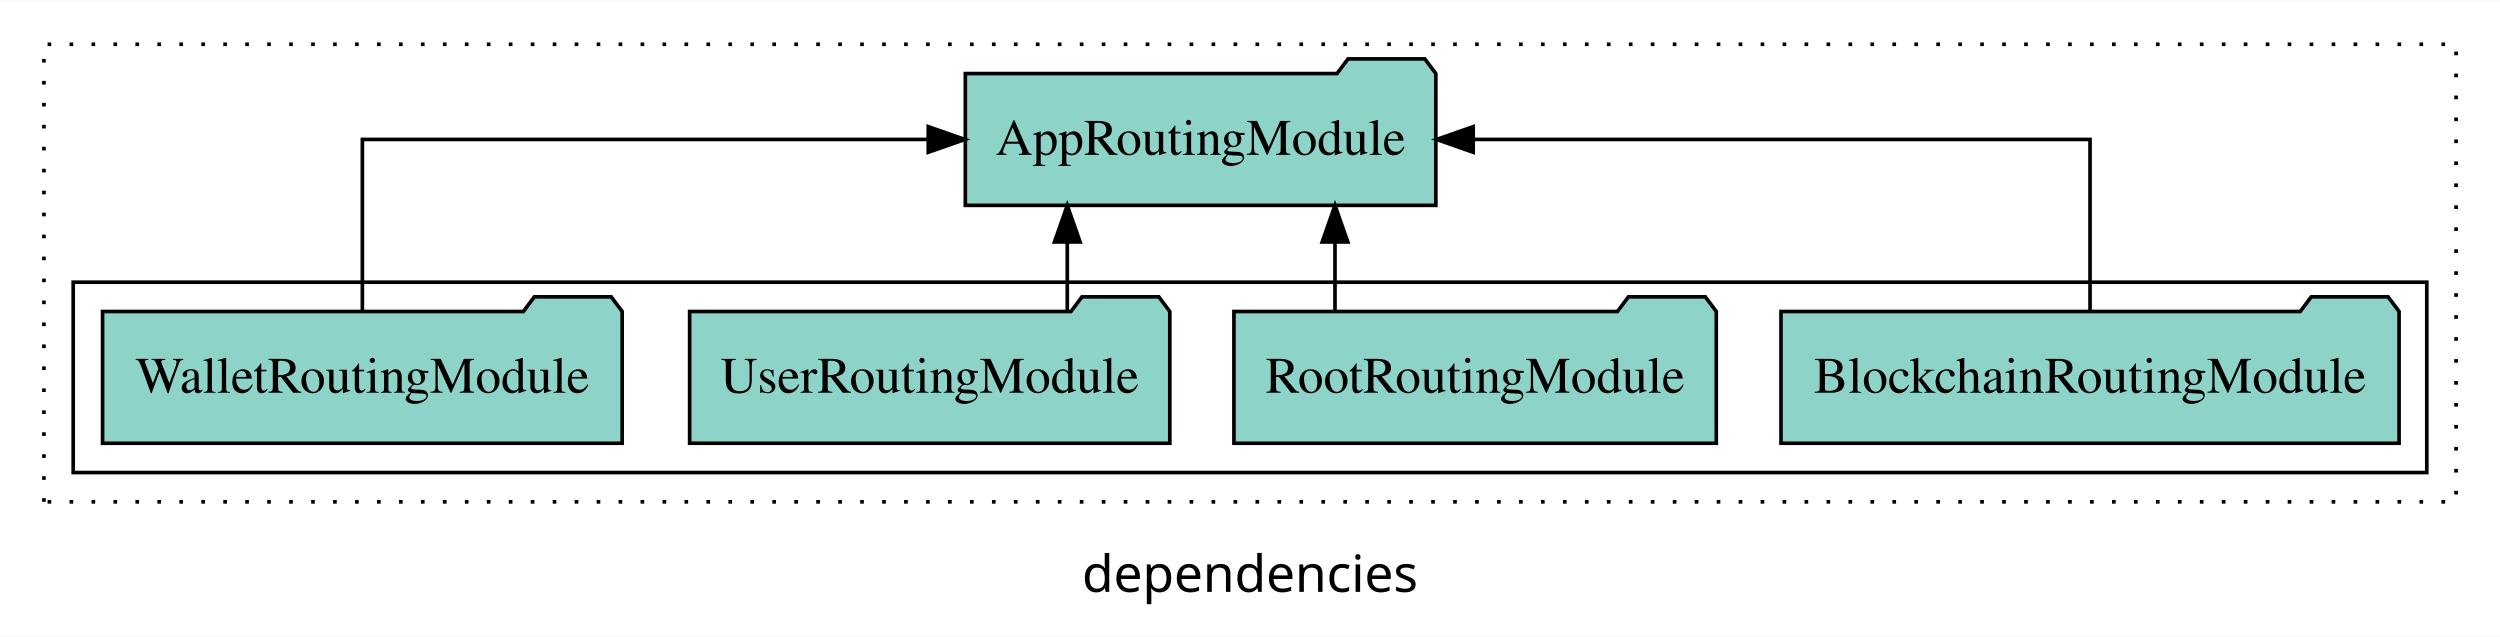
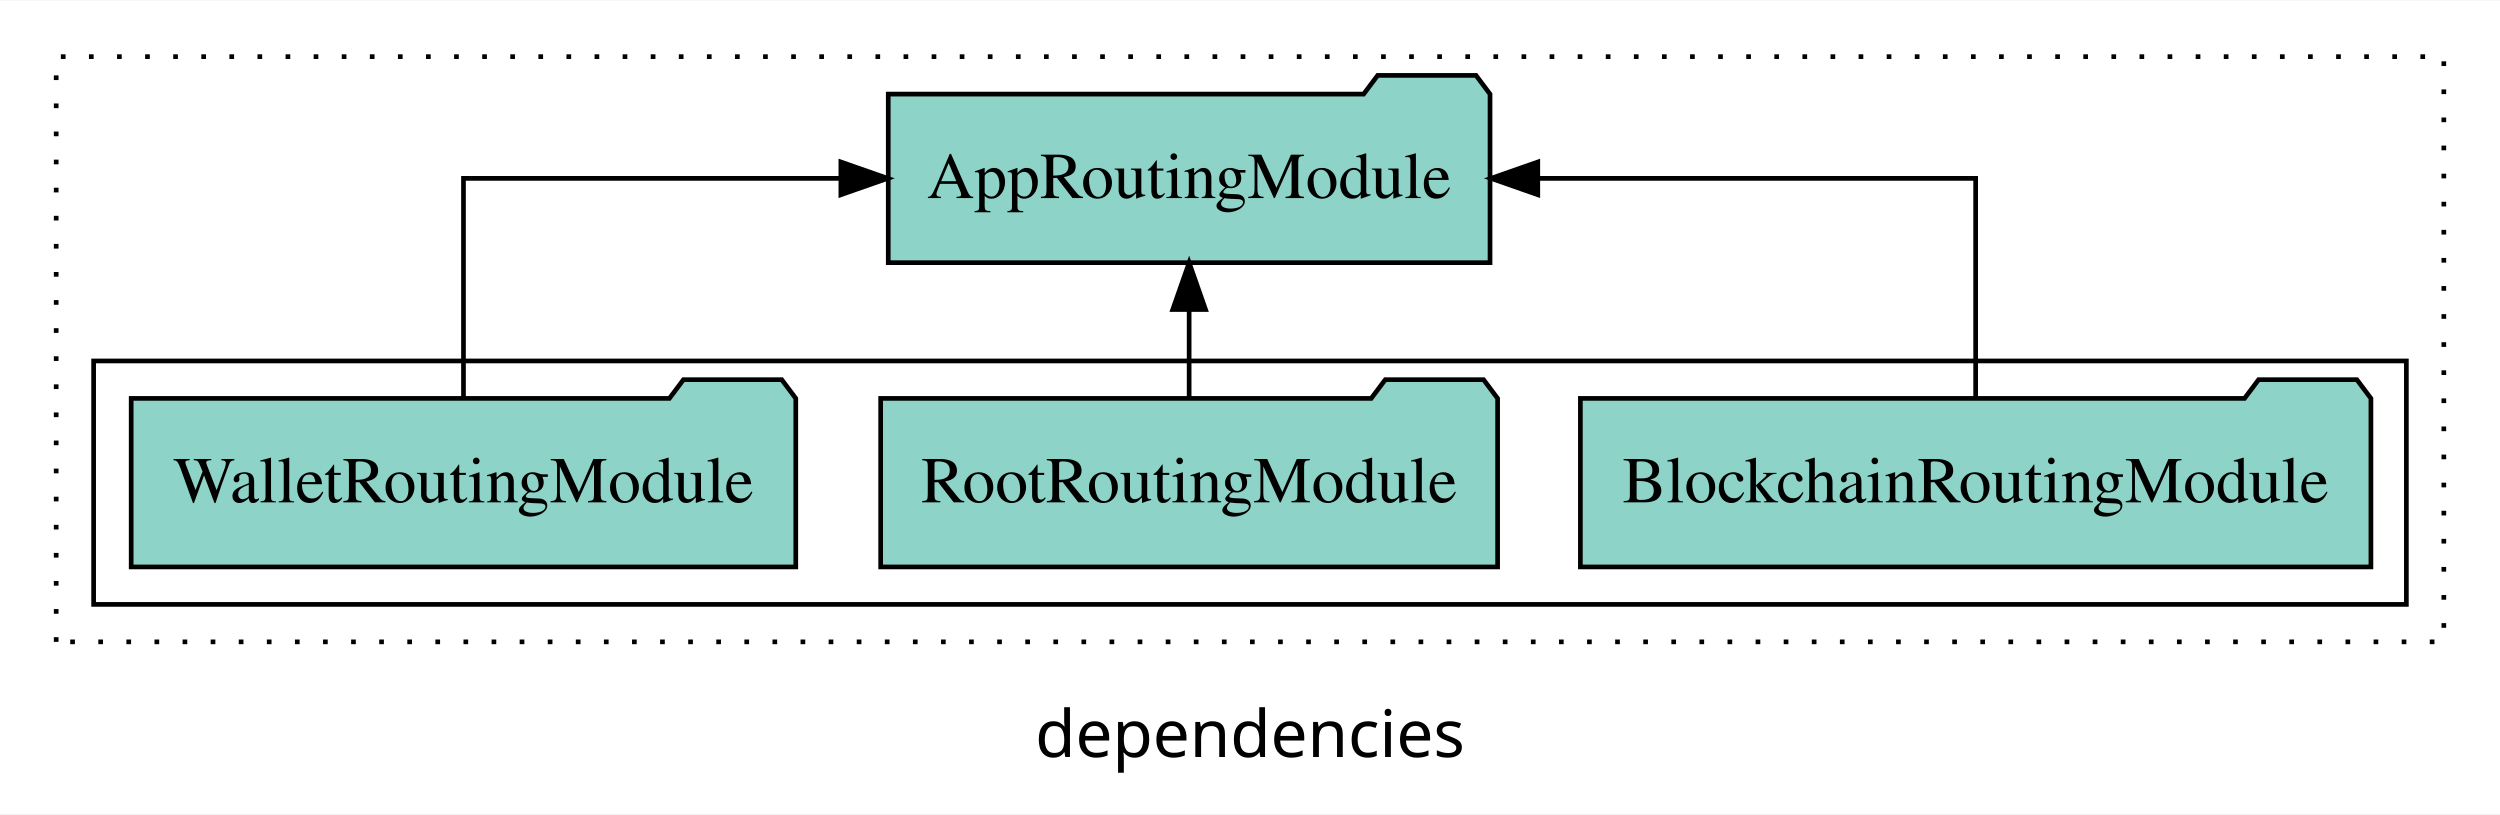
- <svg xmlns="http://www.w3.org/2000/svg" width="683pt" height="174pt" viewBox="0.00 0.00 683.00 173.80">
+ <svg xmlns="http://www.w3.org/2000/svg" width="534pt" height="174pt" viewBox="0.00 0.00 534.00 173.80">
  <g id="graph0" class="graph" transform="scale(1 1) rotate(0) translate(4 169.8)">
-     <polygon fill="white" stroke="transparent" points="-4,4 -4,-169.8 679,-169.8 679,4 -4,4" />
-     <text text-anchor="middle" x="337.5" y="-8.2" font-family="sans-serif" font-size="14.00">dependencies</text>
+     <polygon fill="white" stroke="transparent" points="-4,4 -4,-169.8 530,-169.8 530,4 -4,4" />
+     <text text-anchor="middle" x="263" y="-8.2" font-family="sans-serif" font-size="14.00">dependencies</text>
    <g id="clust1" class="cluster">
-       <polygon fill="none" stroke="black" stroke-dasharray="1,5" points="8,-32.8 8,-157.8 667,-157.8 667,-32.8 8,-32.8" />
+       <polygon fill="none" stroke="black" stroke-dasharray="1,5" points="8,-32.8 8,-157.8 518,-157.8 518,-32.8 8,-32.8" />
    </g>
    <g id="clust3" class="cluster">
-       <polygon fill="none" stroke="black" points="16,-40.8 16,-92.8 659,-92.8 659,-40.8 16,-40.8" />
+       <polygon fill="none" stroke="black" points="16,-40.8 16,-92.8 510,-92.8 510,-40.8 16,-40.8" />
    </g>
    <g id="node1" class="node">
-       <polygon fill="#8dd3c7" stroke="black" points="651.43,-84.8 648.43,-88.8 627.43,-88.8 624.43,-84.8 482.57,-84.8 482.57,-48.8 651.43,-48.8 651.43,-84.8" />
-       <text text-anchor="middle" x="567" y="-62.6" font-family="Times,serif" font-size="14.00">BlockchainRoutingModule</text>
+       <polygon fill="#8dd3c7" stroke="black" points="502.43,-84.8 499.43,-88.8 478.43,-88.8 475.43,-84.8 333.57,-84.8 333.57,-48.8 502.43,-48.8 502.43,-84.8" />
+       <text text-anchor="middle" x="418" y="-62.6" font-family="Times,serif" font-size="14.00">BlockchainRoutingModule</text>
    </g>
-     <g id="node5" class="node">
-       <polygon fill="#8dd3c7" stroke="black" points="388.27,-149.8 385.27,-153.8 364.27,-153.8 361.27,-149.8 259.73,-149.8 259.73,-113.8 388.27,-113.8 388.27,-149.8" />
-       <text text-anchor="middle" x="324" y="-127.6" font-family="Times,serif" font-size="14.00">AppRoutingModule</text>
+     <g id="node4" class="node">
+       <polygon fill="#8dd3c7" stroke="black" points="314.27,-149.8 311.27,-153.8 290.27,-153.8 287.27,-149.8 185.73,-149.8 185.73,-113.8 314.27,-113.8 314.27,-149.8" />
+       <text text-anchor="middle" x="250" y="-127.6" font-family="Times,serif" font-size="14.00">AppRoutingModule</text>
    </g>
    <g id="edge1" class="edge">
-       <path fill="none" stroke="black" d="M567,-84.91C567,-104.14 567,-131.8 567,-131.8 567,-131.8 398.48,-131.8 398.48,-131.8" />
-       <polygon fill="black" stroke="black" points="398.48,-128.3 388.48,-131.8 398.48,-135.3 398.48,-128.3" />
+       <path fill="none" stroke="black" d="M418,-84.91C418,-104.14 418,-131.8 418,-131.8 418,-131.8 324.47,-131.8 324.47,-131.8" />
+       <polygon fill="black" stroke="black" points="324.47,-128.3 314.47,-131.8 324.47,-135.3 324.47,-128.3" />
    </g>
    <g id="node2" class="node">
-       <polygon fill="#8dd3c7" stroke="black" points="464.89,-84.8 461.89,-88.8 440.89,-88.8 437.89,-84.8 333.11,-84.8 333.11,-48.8 464.89,-48.8 464.89,-84.8" />
-       <text text-anchor="middle" x="399" y="-62.6" font-family="Times,serif" font-size="14.00">RootRoutingModule</text>
+       <polygon fill="#8dd3c7" stroke="black" points="315.89,-84.8 312.89,-88.8 291.89,-88.8 288.89,-84.8 184.11,-84.8 184.11,-48.8 315.89,-48.8 315.89,-84.8" />
+       <text text-anchor="middle" x="250" y="-62.6" font-family="Times,serif" font-size="14.00">RootRoutingModule</text>
    </g>
    <g id="edge2" class="edge">
-       <path fill="none" stroke="black" d="M360.72,-84.91C360.72,-84.91 360.72,-103.79 360.72,-103.79" />
-       <polygon fill="black" stroke="black" points="357.22,-103.79 360.72,-113.79 364.22,-103.79 357.22,-103.79" />
+       <path fill="none" stroke="black" d="M250,-84.91C250,-84.91 250,-103.79 250,-103.79" />
+       <polygon fill="black" stroke="black" points="246.5,-103.79 250,-113.79 253.5,-103.79 246.5,-103.79" />
    </g>
    <g id="node3" class="node">
-       <polygon fill="#8dd3c7" stroke="black" points="315.59,-84.8 312.59,-88.8 291.59,-88.8 288.59,-84.8 184.41,-84.8 184.41,-48.8 315.59,-48.8 315.59,-84.8" />
-       <text text-anchor="middle" x="250" y="-62.6" font-family="Times,serif" font-size="14.00">UserRoutingModule</text>
-     </g>
-     <g id="edge3" class="edge">
-       <path fill="none" stroke="black" d="M287.58,-84.91C287.58,-84.91 287.58,-103.79 287.58,-103.79" />
-       <polygon fill="black" stroke="black" points="284.08,-103.79 287.58,-113.79 291.08,-103.79 284.08,-103.79" />
-     </g>
-     <g id="node4" class="node">
      <polygon fill="#8dd3c7" stroke="black" points="165.98,-84.8 162.98,-88.8 141.98,-88.8 138.98,-84.8 24.02,-84.8 24.02,-48.8 165.98,-48.8 165.98,-84.8" />
      <text text-anchor="middle" x="95" y="-62.6" font-family="Times,serif" font-size="14.00">WalletRoutingModule</text>
    </g>
-     <g id="edge4" class="edge">
-       <path fill="none" stroke="black" d="M95,-84.91C95,-104.14 95,-131.8 95,-131.8 95,-131.8 249.6,-131.8 249.6,-131.8" />
-       <polygon fill="black" stroke="black" points="249.6,-135.3 259.6,-131.8 249.6,-128.3 249.6,-135.3" />
+     <g id="edge3" class="edge">
+       <path fill="none" stroke="black" d="M95,-84.91C95,-104.14 95,-131.8 95,-131.8 95,-131.8 175.61,-131.8 175.61,-131.8" />
+       <polygon fill="black" stroke="black" points="175.61,-135.3 185.61,-131.8 175.61,-128.3 175.61,-135.3" />
    </g>
  </g>
</svg>
